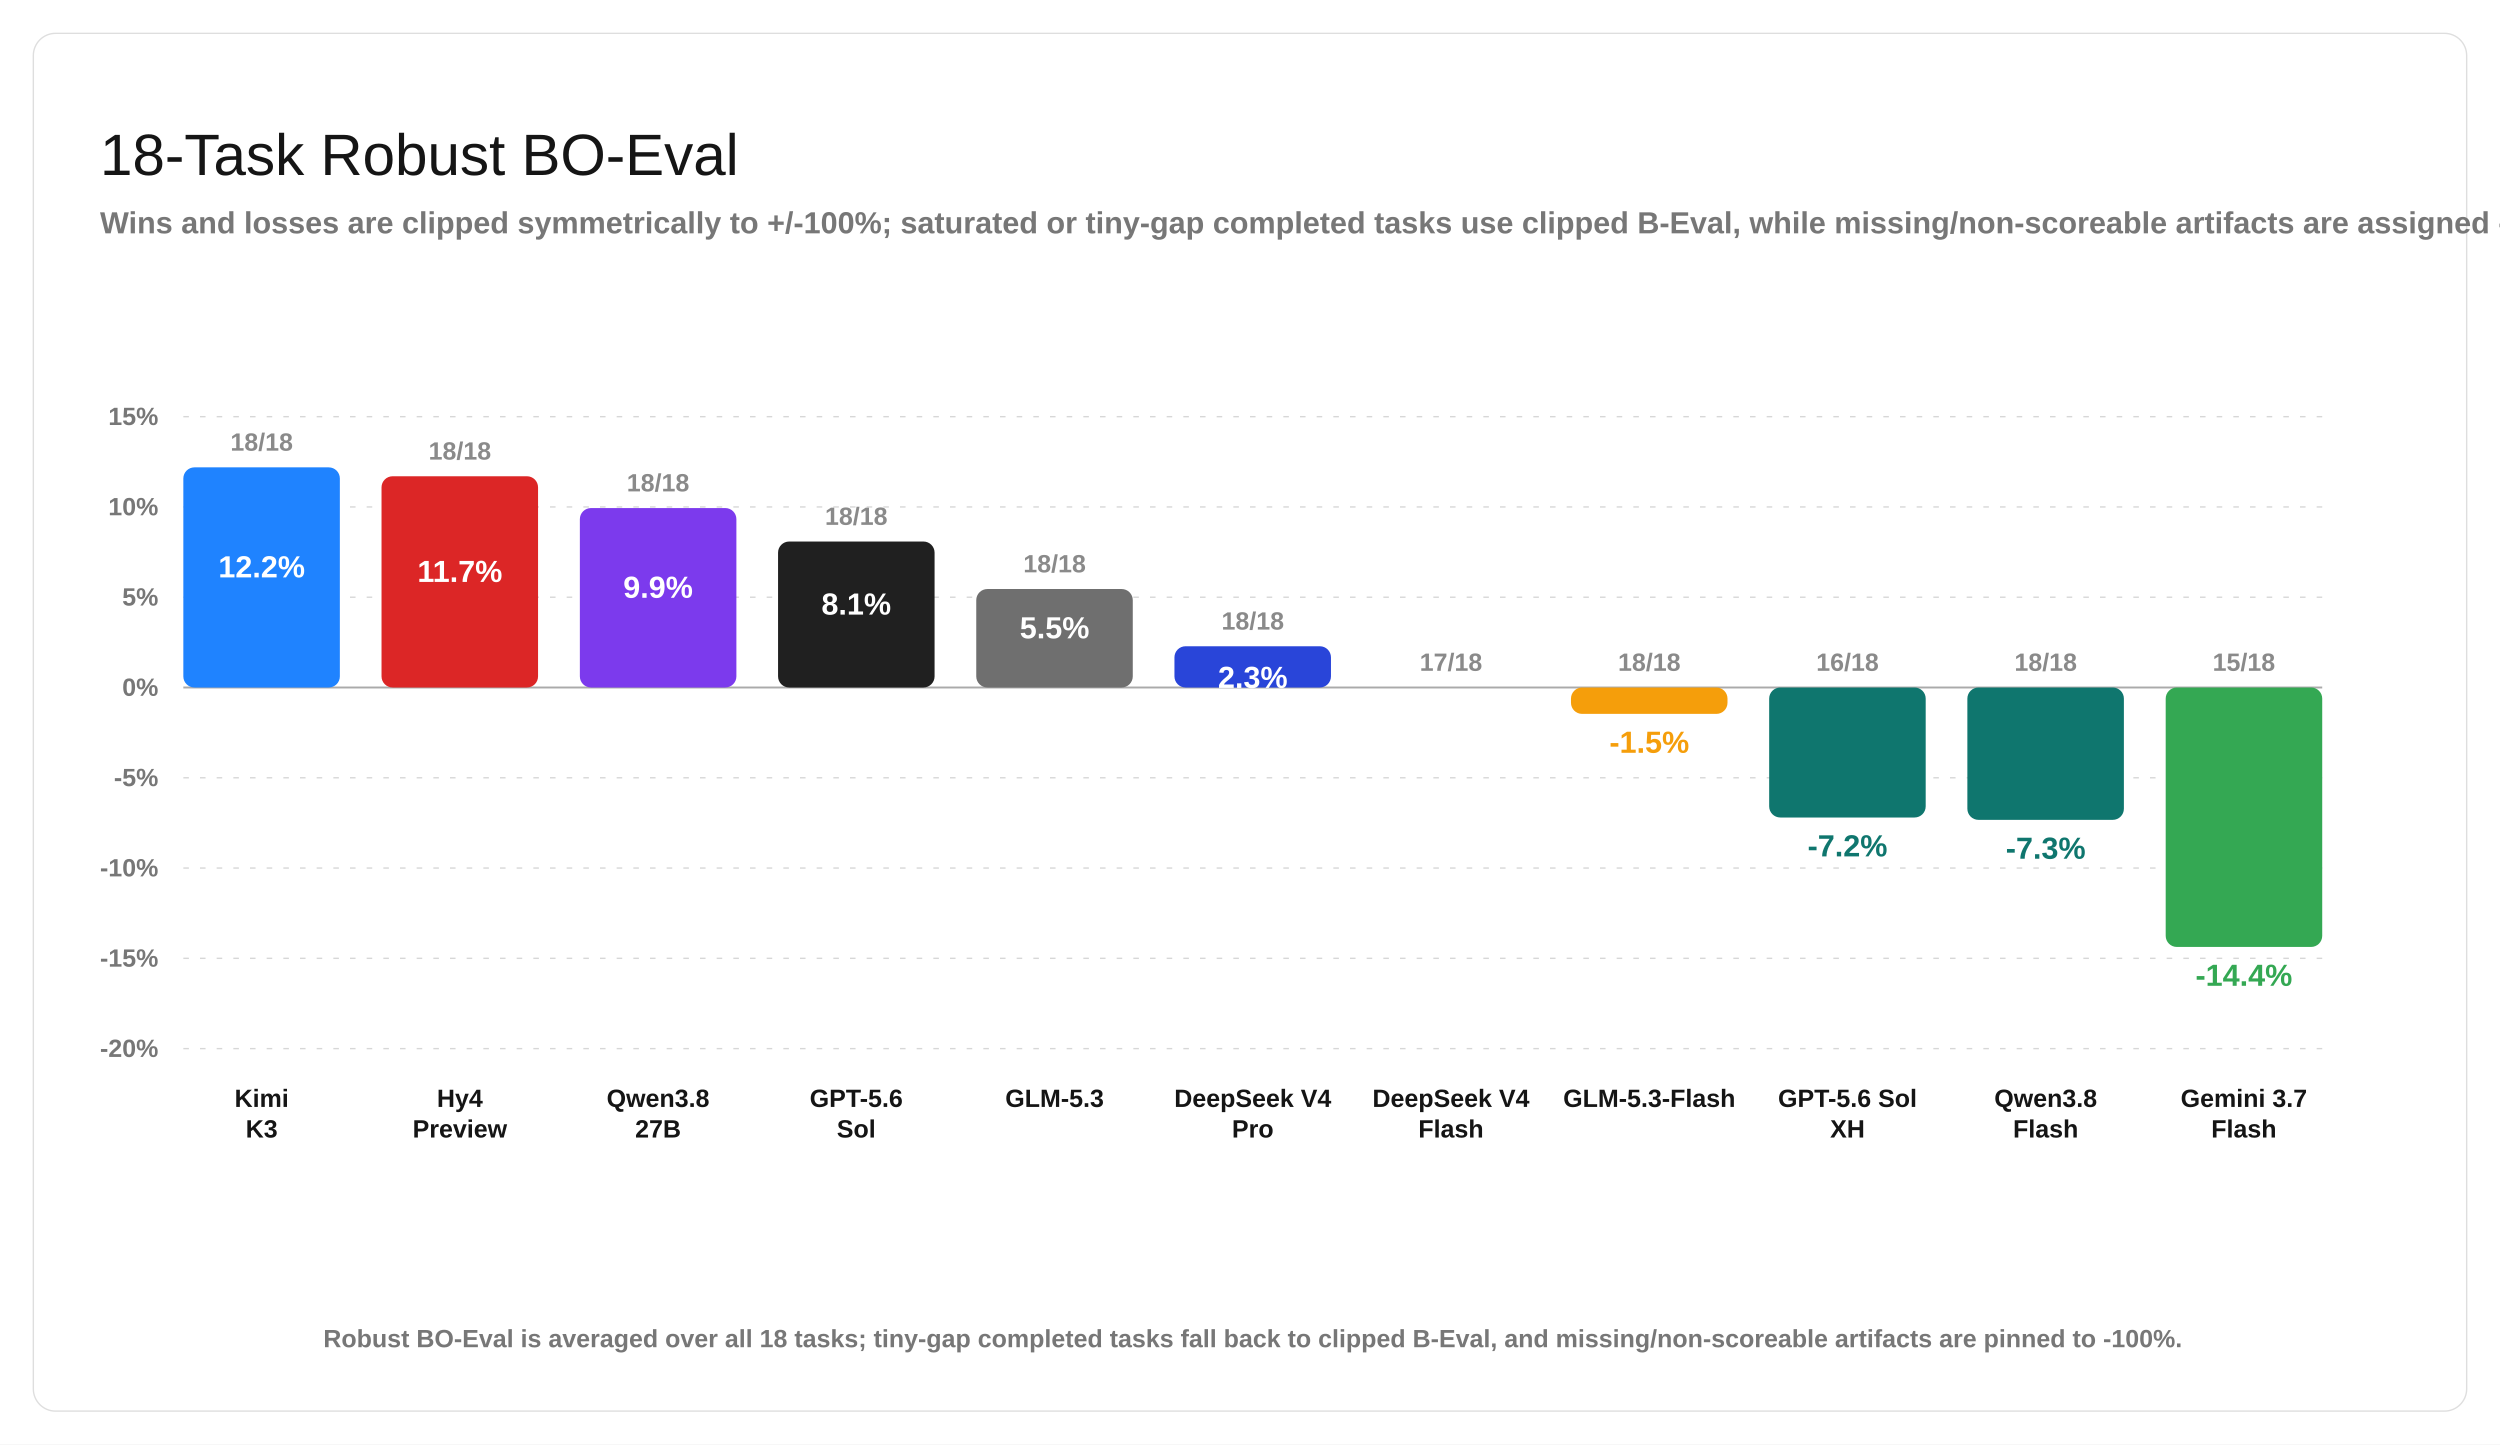
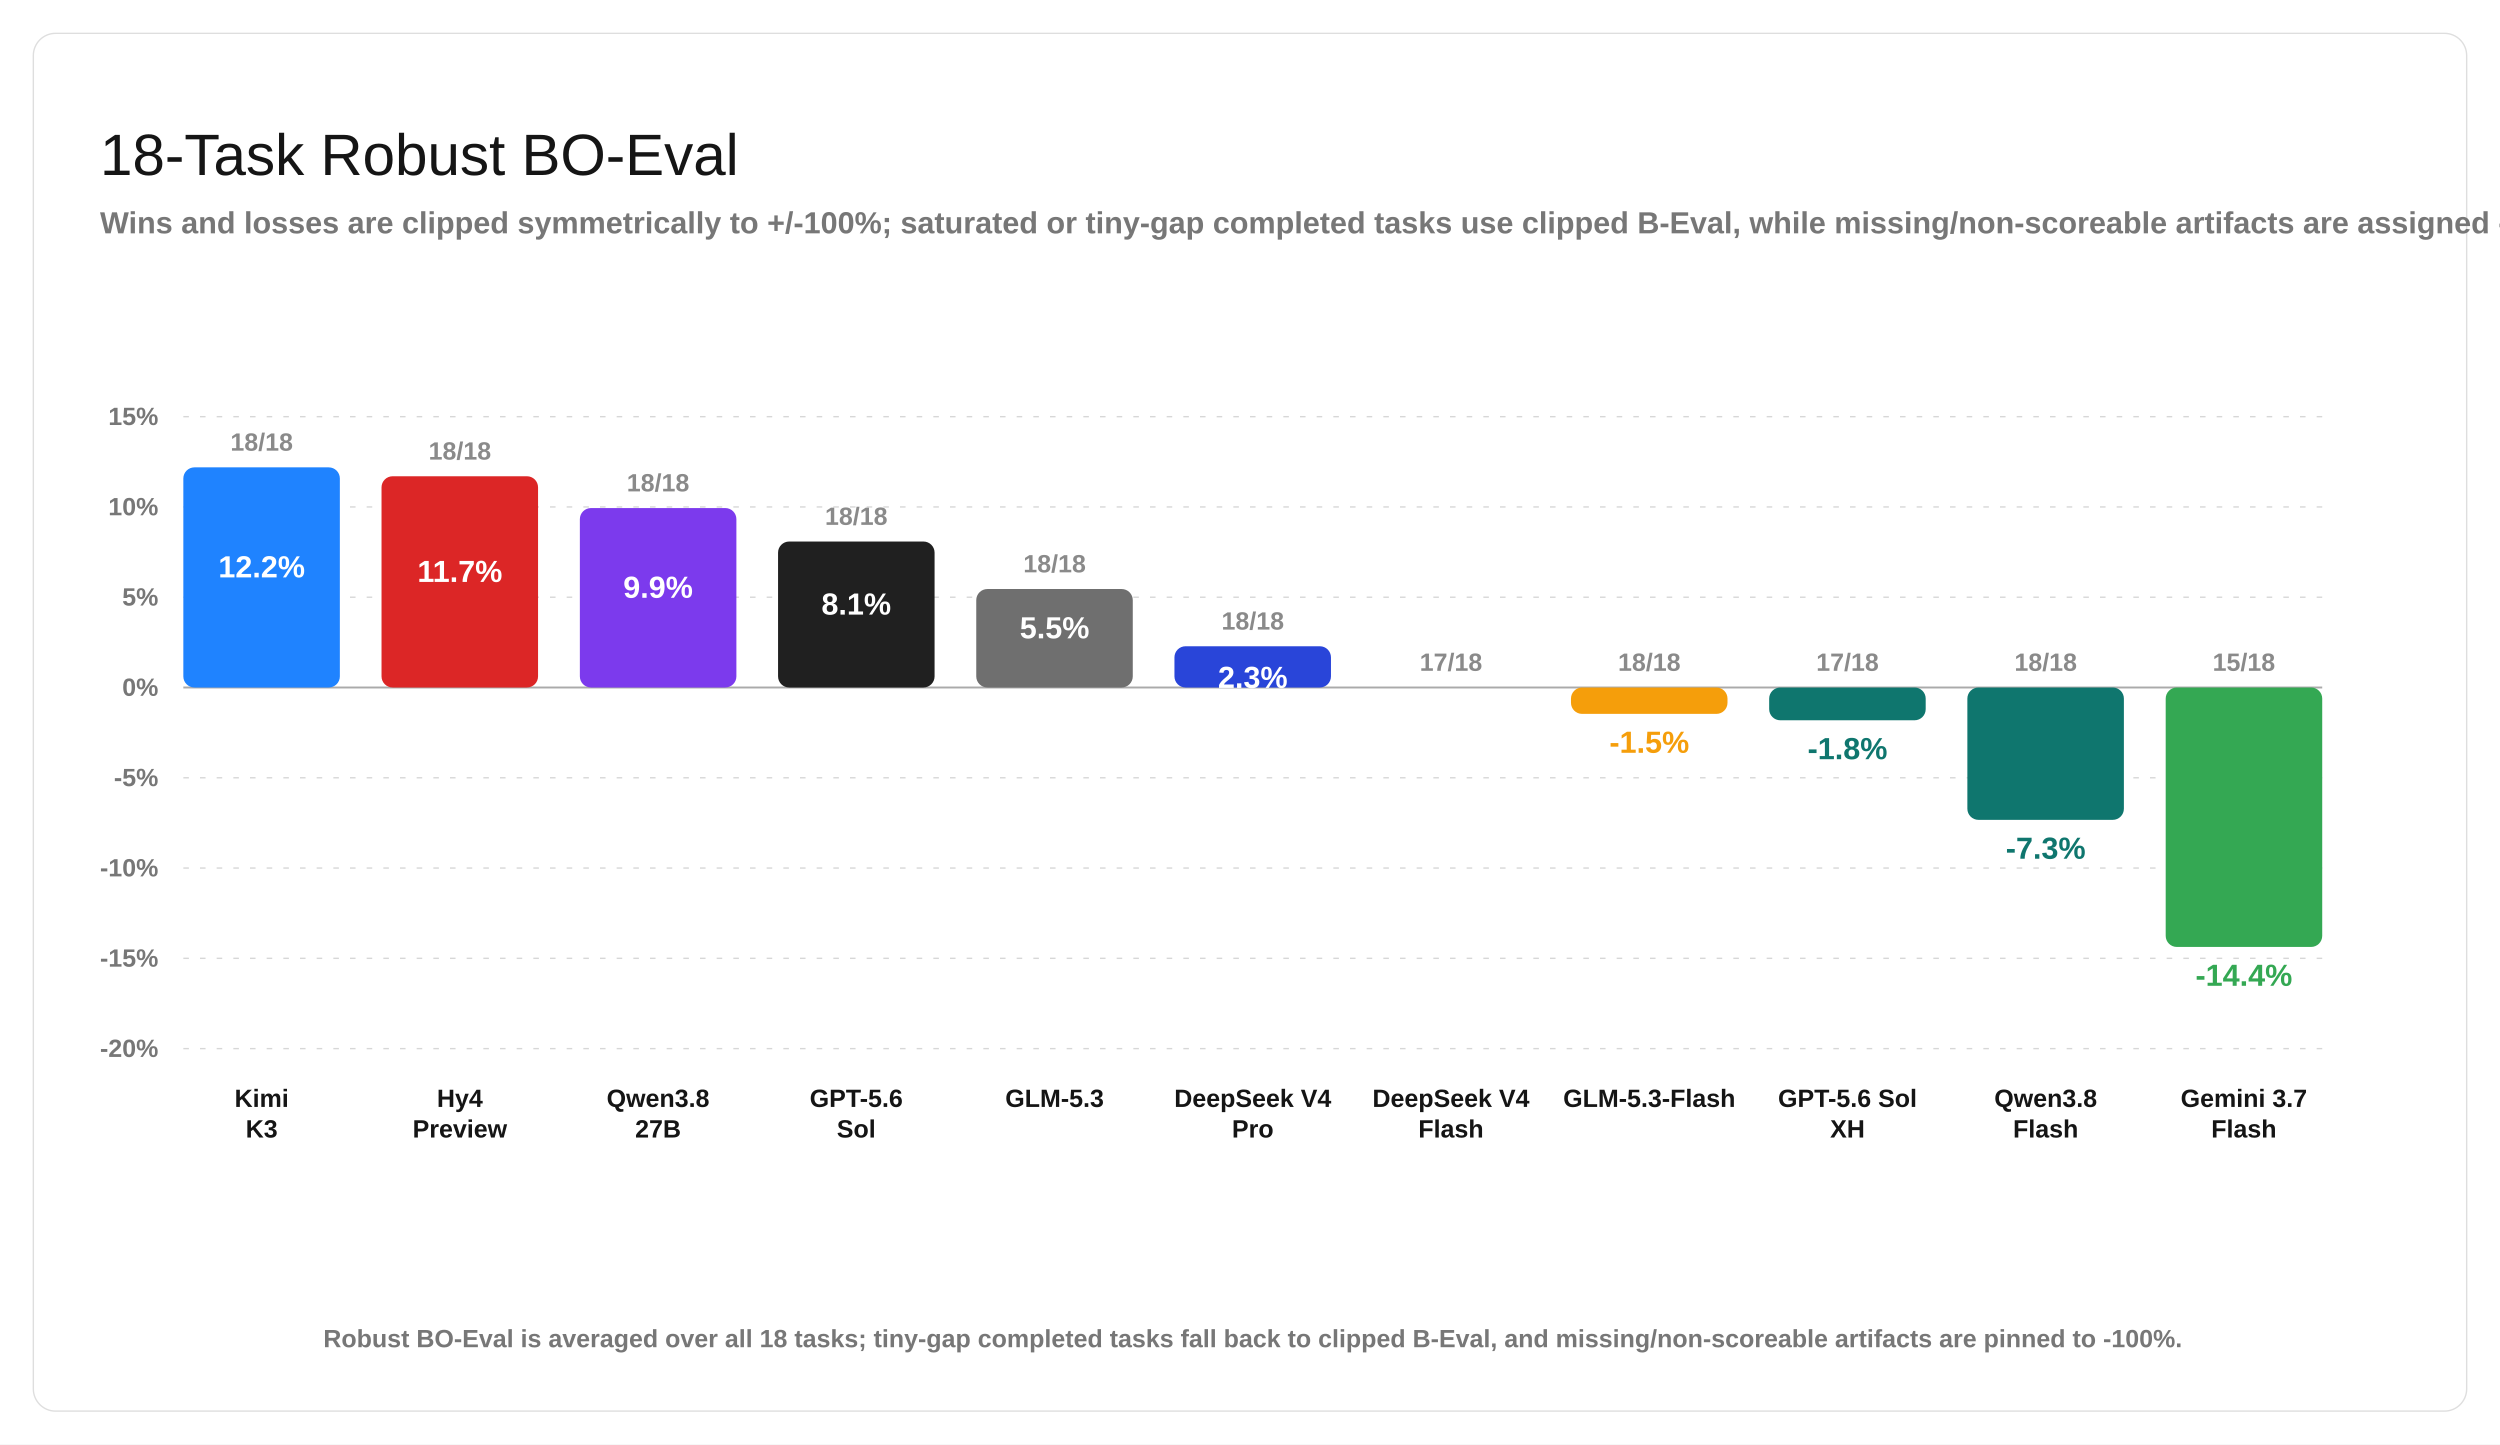
<svg xmlns="http://www.w3.org/2000/svg" width="1800" height="1040" viewBox="0 0 1800 1040" role="img">
  <style>
      .title { font-family: Georgia, Times, serif; font-size: 42px; font-weight: 500; fill: #050505; }
      .subtitle { font-family: Arial, Helvetica, sans-serif; font-size: 22px; fill: #777777; font-weight: 650; }
      .axis { font-family: Arial, Helvetica, sans-serif; font-size: 18px; fill: #777777; font-weight: 650; }
      .axis-title { font-family: Arial, Helvetica, sans-serif; font-size: 22px; fill: #111111; font-weight: 720; }
      .label { font-family: Arial, Helvetica, sans-serif; font-size: 19px; fill: #151515; font-weight: 700; }
      .small { font-family: Arial, Helvetica, sans-serif; font-size: 18px; fill: #777777; font-weight: 650; }
    </style>
  <rect width="1800" height="1040" fill="#ffffff" />
  <rect x="24.0" y="24.0" width="1752.0" height="992.0" fill="#ffffff" rx="16.0" stroke="#dedede" />
  <text x="72.0" y="126.0" text-anchor="start" font-family="Arial, Helvetica, sans-serif" font-size="42" font-weight="500" fill="#151515">18-Task Robust BO-Eval</text>
  <text x="72.0" y="168.0" text-anchor="start" font-family="Arial, Helvetica, sans-serif" font-size="22" font-weight="650" fill="#777777">Wins and losses are clipped symmetrically to +/-100%; saturated or tiny-gap completed tasks use clipped B-Eval, while missing/non-scoreable artifacts are assigned -100%.</text>
  <line x1="132.0" y1="755.0" x2="1672.0" y2="755.0" stroke="#d7d7d7" stroke-width="1.0" stroke-dasharray="4 8" />
  <text x="114.0" y="761.0" text-anchor="end" font-family="Arial, Helvetica, sans-serif" font-size="18" font-weight="600" fill="#777777">-20%</text>
  <line x1="132.0" y1="690.0" x2="1672.0" y2="690.0" stroke="#d7d7d7" stroke-width="1.0" stroke-dasharray="4 8" />
  <text x="114.0" y="696.0" text-anchor="end" font-family="Arial, Helvetica, sans-serif" font-size="18" font-weight="600" fill="#777777">-15%</text>
  <line x1="132.0" y1="625.0" x2="1672.0" y2="625.0" stroke="#d7d7d7" stroke-width="1.0" stroke-dasharray="4 8" />
  <text x="114.0" y="631.0" text-anchor="end" font-family="Arial, Helvetica, sans-serif" font-size="18" font-weight="600" fill="#777777">-10%</text>
  <line x1="132.0" y1="560.0" x2="1672.0" y2="560.0" stroke="#d7d7d7" stroke-width="1.0" stroke-dasharray="4 8" />
  <text x="114.0" y="566.0" text-anchor="end" font-family="Arial, Helvetica, sans-serif" font-size="18" font-weight="600" fill="#777777">-5%</text>
  <line x1="132.0" y1="495.0" x2="1672.0" y2="495.0" stroke="#aaaaaa" stroke-width="1.4" />
  <text x="114.0" y="501.0" text-anchor="end" font-family="Arial, Helvetica, sans-serif" font-size="18" font-weight="600" fill="#777777">0%</text>
  <line x1="132.0" y1="430.0" x2="1672.0" y2="430.0" stroke="#d7d7d7" stroke-width="1.0" stroke-dasharray="4 8" />
  <text x="114.0" y="436.0" text-anchor="end" font-family="Arial, Helvetica, sans-serif" font-size="18" font-weight="600" fill="#777777">5%</text>
  <line x1="132.0" y1="365.0" x2="1672.0" y2="365.0" stroke="#d7d7d7" stroke-width="1.0" stroke-dasharray="4 8" />
  <text x="114.0" y="371.0" text-anchor="end" font-family="Arial, Helvetica, sans-serif" font-size="18" font-weight="600" fill="#777777">10%</text>
  <line x1="132.0" y1="300.0" x2="1672.0" y2="300.0" stroke="#d7d7d7" stroke-width="1.0" stroke-dasharray="4 8" />
  <text x="114.0" y="306.0" text-anchor="end" font-family="Arial, Helvetica, sans-serif" font-size="18" font-weight="600" fill="#777777">15%</text>
  <rect x="132.0" y="336.5" width="112.7" height="158.5" fill="#1f83ff" rx="8.0" />
  <text x="188.4" y="415.7" text-anchor="middle" font-family="Arial, Helvetica, sans-serif" font-size="22" font-weight="800" fill="#ffffff">12.2%</text>
  <text x="188.4" y="324.5" text-anchor="middle" font-family="Arial, Helvetica, sans-serif" font-size="18" font-weight="600" fill="#8a8a8a">18/18</text>
  <text x="188.4" y="797.0" text-anchor="middle" font-family="Arial, Helvetica, sans-serif" font-size="18" font-weight="700" fill="#151515">Kimi</text>
  <text x="188.4" y="819.0" text-anchor="middle" font-family="Arial, Helvetica, sans-serif" font-size="18" font-weight="700" fill="#151515">K3</text>
  <rect x="274.7" y="342.9" width="112.7" height="152.1" fill="#dc2626" rx="8.0" />
  <text x="331.1" y="419.0" text-anchor="middle" font-family="Arial, Helvetica, sans-serif" font-size="22" font-weight="800" fill="#ffffff">11.7%</text>
  <text x="331.1" y="330.9" text-anchor="middle" font-family="Arial, Helvetica, sans-serif" font-size="18" font-weight="600" fill="#8a8a8a">18/18</text>
  <text x="331.1" y="797.0" text-anchor="middle" font-family="Arial, Helvetica, sans-serif" font-size="18" font-weight="700" fill="#151515">Hy4</text>
  <text x="331.1" y="819.0" text-anchor="middle" font-family="Arial, Helvetica, sans-serif" font-size="18" font-weight="700" fill="#151515">Preview</text>
  <rect x="417.5" y="365.8" width="112.7" height="129.2" fill="#7c3aed" rx="8.0" />
  <text x="473.8" y="430.4" text-anchor="middle" font-family="Arial, Helvetica, sans-serif" font-size="22" font-weight="800" fill="#ffffff">9.9%</text>
  <text x="473.8" y="353.8" text-anchor="middle" font-family="Arial, Helvetica, sans-serif" font-size="18" font-weight="600" fill="#8a8a8a">18/18</text>
  <text x="473.8" y="797.0" text-anchor="middle" font-family="Arial, Helvetica, sans-serif" font-size="18" font-weight="700" fill="#151515">Qwen3.8</text>
  <text x="473.8" y="819.0" text-anchor="middle" font-family="Arial, Helvetica, sans-serif" font-size="18" font-weight="700" fill="#151515">27B</text>
  <rect x="560.2" y="389.9" width="112.7" height="105.1" fill="#202020" rx="8.0" />
  <text x="616.5" y="442.5" text-anchor="middle" font-family="Arial, Helvetica, sans-serif" font-size="22" font-weight="800" fill="#ffffff">8.1%</text>
  <text x="616.5" y="377.9" text-anchor="middle" font-family="Arial, Helvetica, sans-serif" font-size="18" font-weight="600" fill="#8a8a8a">18/18</text>
  <text x="616.5" y="797.0" text-anchor="middle" font-family="Arial, Helvetica, sans-serif" font-size="18" font-weight="700" fill="#151515">GPT-5.6</text>
  <text x="616.5" y="819.0" text-anchor="middle" font-family="Arial, Helvetica, sans-serif" font-size="18" font-weight="700" fill="#151515">Sol</text>
  <rect x="702.9" y="424.1" width="112.7" height="70.9" fill="#6f6f6f" rx="8.0" />
  <text x="759.3" y="459.6" text-anchor="middle" font-family="Arial, Helvetica, sans-serif" font-size="22" font-weight="800" fill="#ffffff">5.5%</text>
  <text x="759.3" y="412.1" text-anchor="middle" font-family="Arial, Helvetica, sans-serif" font-size="18" font-weight="600" fill="#8a8a8a">18/18</text>
  <text x="759.3" y="797.0" text-anchor="middle" font-family="Arial, Helvetica, sans-serif" font-size="18" font-weight="700" fill="#151515">GLM-5.3</text>
  <rect x="845.6" y="465.3" width="112.7" height="29.7" fill="#2945d9" rx="8.0" />
  <text x="902.0" y="495.3" text-anchor="middle" font-family="Arial, Helvetica, sans-serif" font-size="22" font-weight="800" fill="#ffffff">2.3%</text>
  <text x="902.0" y="453.3" text-anchor="middle" font-family="Arial, Helvetica, sans-serif" font-size="18" font-weight="600" fill="#8a8a8a">18/18</text>
  <text x="902.0" y="797.0" text-anchor="middle" font-family="Arial, Helvetica, sans-serif" font-size="18" font-weight="700" fill="#151515">DeepSeek V4</text>
  <text x="902.0" y="819.0" text-anchor="middle" font-family="Arial, Helvetica, sans-serif" font-size="18" font-weight="700" fill="#151515">Pro</text>
  <rect x="988.4" y="495.0" width="112.7" height="0.0" fill="#2f80ed" rx="8.0" />
  <text x="1044.7" y="525.0" text-anchor="middle" font-family="Arial, Helvetica, sans-serif" font-size="22" font-weight="800" fill="#ffffff">0.0%</text>
  <text x="1044.7" y="483.0" text-anchor="middle" font-family="Arial, Helvetica, sans-serif" font-size="18" font-weight="600" fill="#8a8a8a">17/18</text>
  <text x="1044.7" y="797.0" text-anchor="middle" font-family="Arial, Helvetica, sans-serif" font-size="18" font-weight="700" fill="#151515">DeepSeek V4</text>
  <text x="1044.7" y="819.0" text-anchor="middle" font-family="Arial, Helvetica, sans-serif" font-size="18" font-weight="700" fill="#151515">Flash</text>
  <rect x="1131.1" y="495.0" width="112.7" height="19.0" fill="#f59e0b" rx="8.0" />
  <text x="1187.5" y="542.0" text-anchor="middle" font-family="Arial, Helvetica, sans-serif" font-size="22" font-weight="800" fill="#f59e0b">-1.5%</text>
  <text x="1187.5" y="483.0" text-anchor="middle" font-family="Arial, Helvetica, sans-serif" font-size="18" font-weight="600" fill="#8a8a8a">18/18</text>
  <text x="1187.5" y="797.0" text-anchor="middle" font-family="Arial, Helvetica, sans-serif" font-size="18" font-weight="700" fill="#151515">GLM-5.3-Flash</text>
-   <rect x="1273.8" y="495.0" width="112.7" height="93.6" fill="#0f766e" rx="8.0" />
-   <text x="1330.2" y="616.6" text-anchor="middle" font-family="Arial, Helvetica, sans-serif" font-size="22" font-weight="800" fill="#0f766e">-7.2%</text>
-   <text x="1330.2" y="483.0" text-anchor="middle" font-family="Arial, Helvetica, sans-serif" font-size="18" font-weight="600" fill="#8a8a8a">16/18</text>
+   <rect x="1273.8" y="495.0" width="112.7" height="23.6" fill="#0f766e" rx="8.0" />
+   <text x="1330.2" y="546.6" text-anchor="middle" font-family="Arial, Helvetica, sans-serif" font-size="22" font-weight="800" fill="#0f766e">-1.8%</text>
+   <text x="1330.2" y="483.0" text-anchor="middle" font-family="Arial, Helvetica, sans-serif" font-size="18" font-weight="600" fill="#8a8a8a">17/18</text>
  <text x="1330.2" y="797.0" text-anchor="middle" font-family="Arial, Helvetica, sans-serif" font-size="18" font-weight="700" fill="#151515">GPT-5.6 Sol</text>
  <text x="1330.2" y="819.0" text-anchor="middle" font-family="Arial, Helvetica, sans-serif" font-size="18" font-weight="700" fill="#151515">XH</text>
  <rect x="1416.5" y="495.0" width="112.7" height="95.3" fill="#0f766e" rx="8.0" />
  <text x="1472.9" y="618.3" text-anchor="middle" font-family="Arial, Helvetica, sans-serif" font-size="22" font-weight="800" fill="#0f766e">-7.3%</text>
  <text x="1472.9" y="483.0" text-anchor="middle" font-family="Arial, Helvetica, sans-serif" font-size="18" font-weight="600" fill="#8a8a8a">18/18</text>
  <text x="1472.9" y="797.0" text-anchor="middle" font-family="Arial, Helvetica, sans-serif" font-size="18" font-weight="700" fill="#151515">Qwen3.8</text>
  <text x="1472.9" y="819.0" text-anchor="middle" font-family="Arial, Helvetica, sans-serif" font-size="18" font-weight="700" fill="#151515">Flash</text>
  <rect x="1559.3" y="495.0" width="112.7" height="186.8" fill="#34a853" rx="8.0" />
  <text x="1615.6" y="709.8" text-anchor="middle" font-family="Arial, Helvetica, sans-serif" font-size="22" font-weight="800" fill="#34a853">-14.4%</text>
  <text x="1615.6" y="483.0" text-anchor="middle" font-family="Arial, Helvetica, sans-serif" font-size="18" font-weight="600" fill="#8a8a8a">15/18</text>
  <text x="1615.6" y="797.0" text-anchor="middle" font-family="Arial, Helvetica, sans-serif" font-size="18" font-weight="700" fill="#151515">Gemini 3.7</text>
  <text x="1615.6" y="819.0" text-anchor="middle" font-family="Arial, Helvetica, sans-serif" font-size="18" font-weight="700" fill="#151515">Flash</text>
  <text x="902.0" y="970.0" text-anchor="middle" font-family="Arial, Helvetica, sans-serif" font-size="18" font-weight="600" fill="#777777">Robust BO-Eval is averaged over all 18 tasks; tiny-gap completed tasks fall back to clipped B-Eval, and missing/non-scoreable artifacts are pinned to -100%.</text>
</svg>
